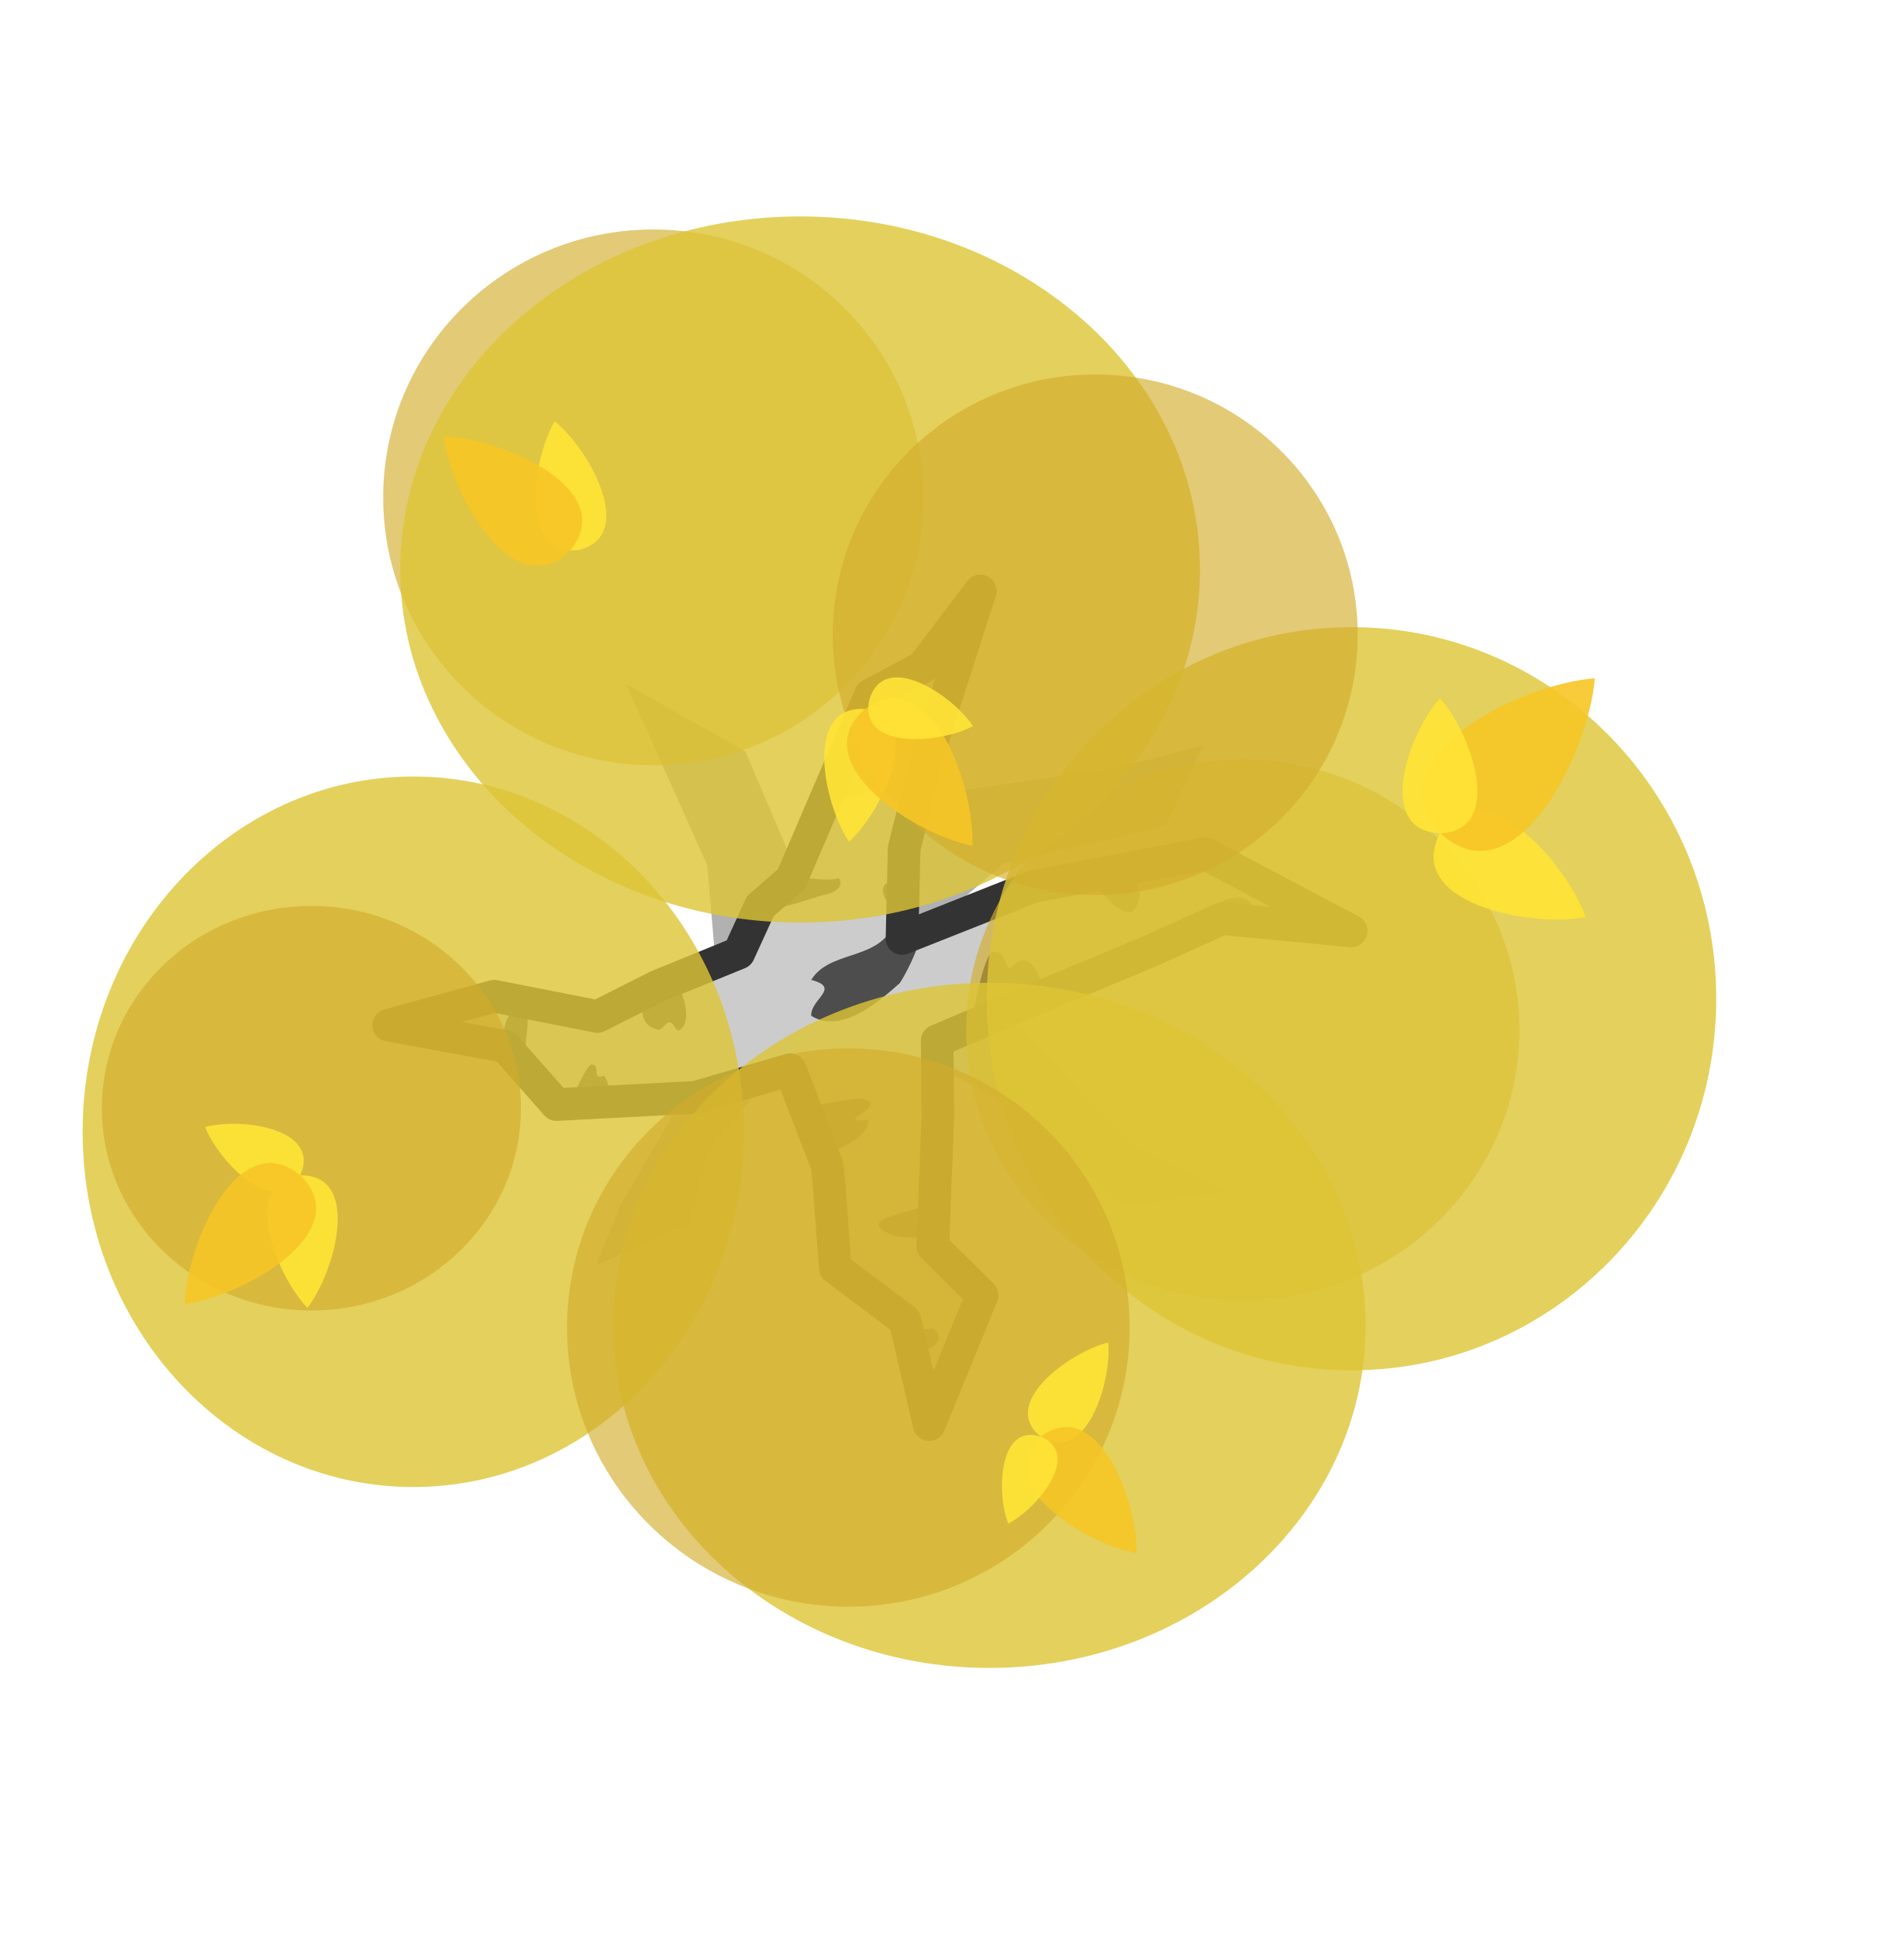
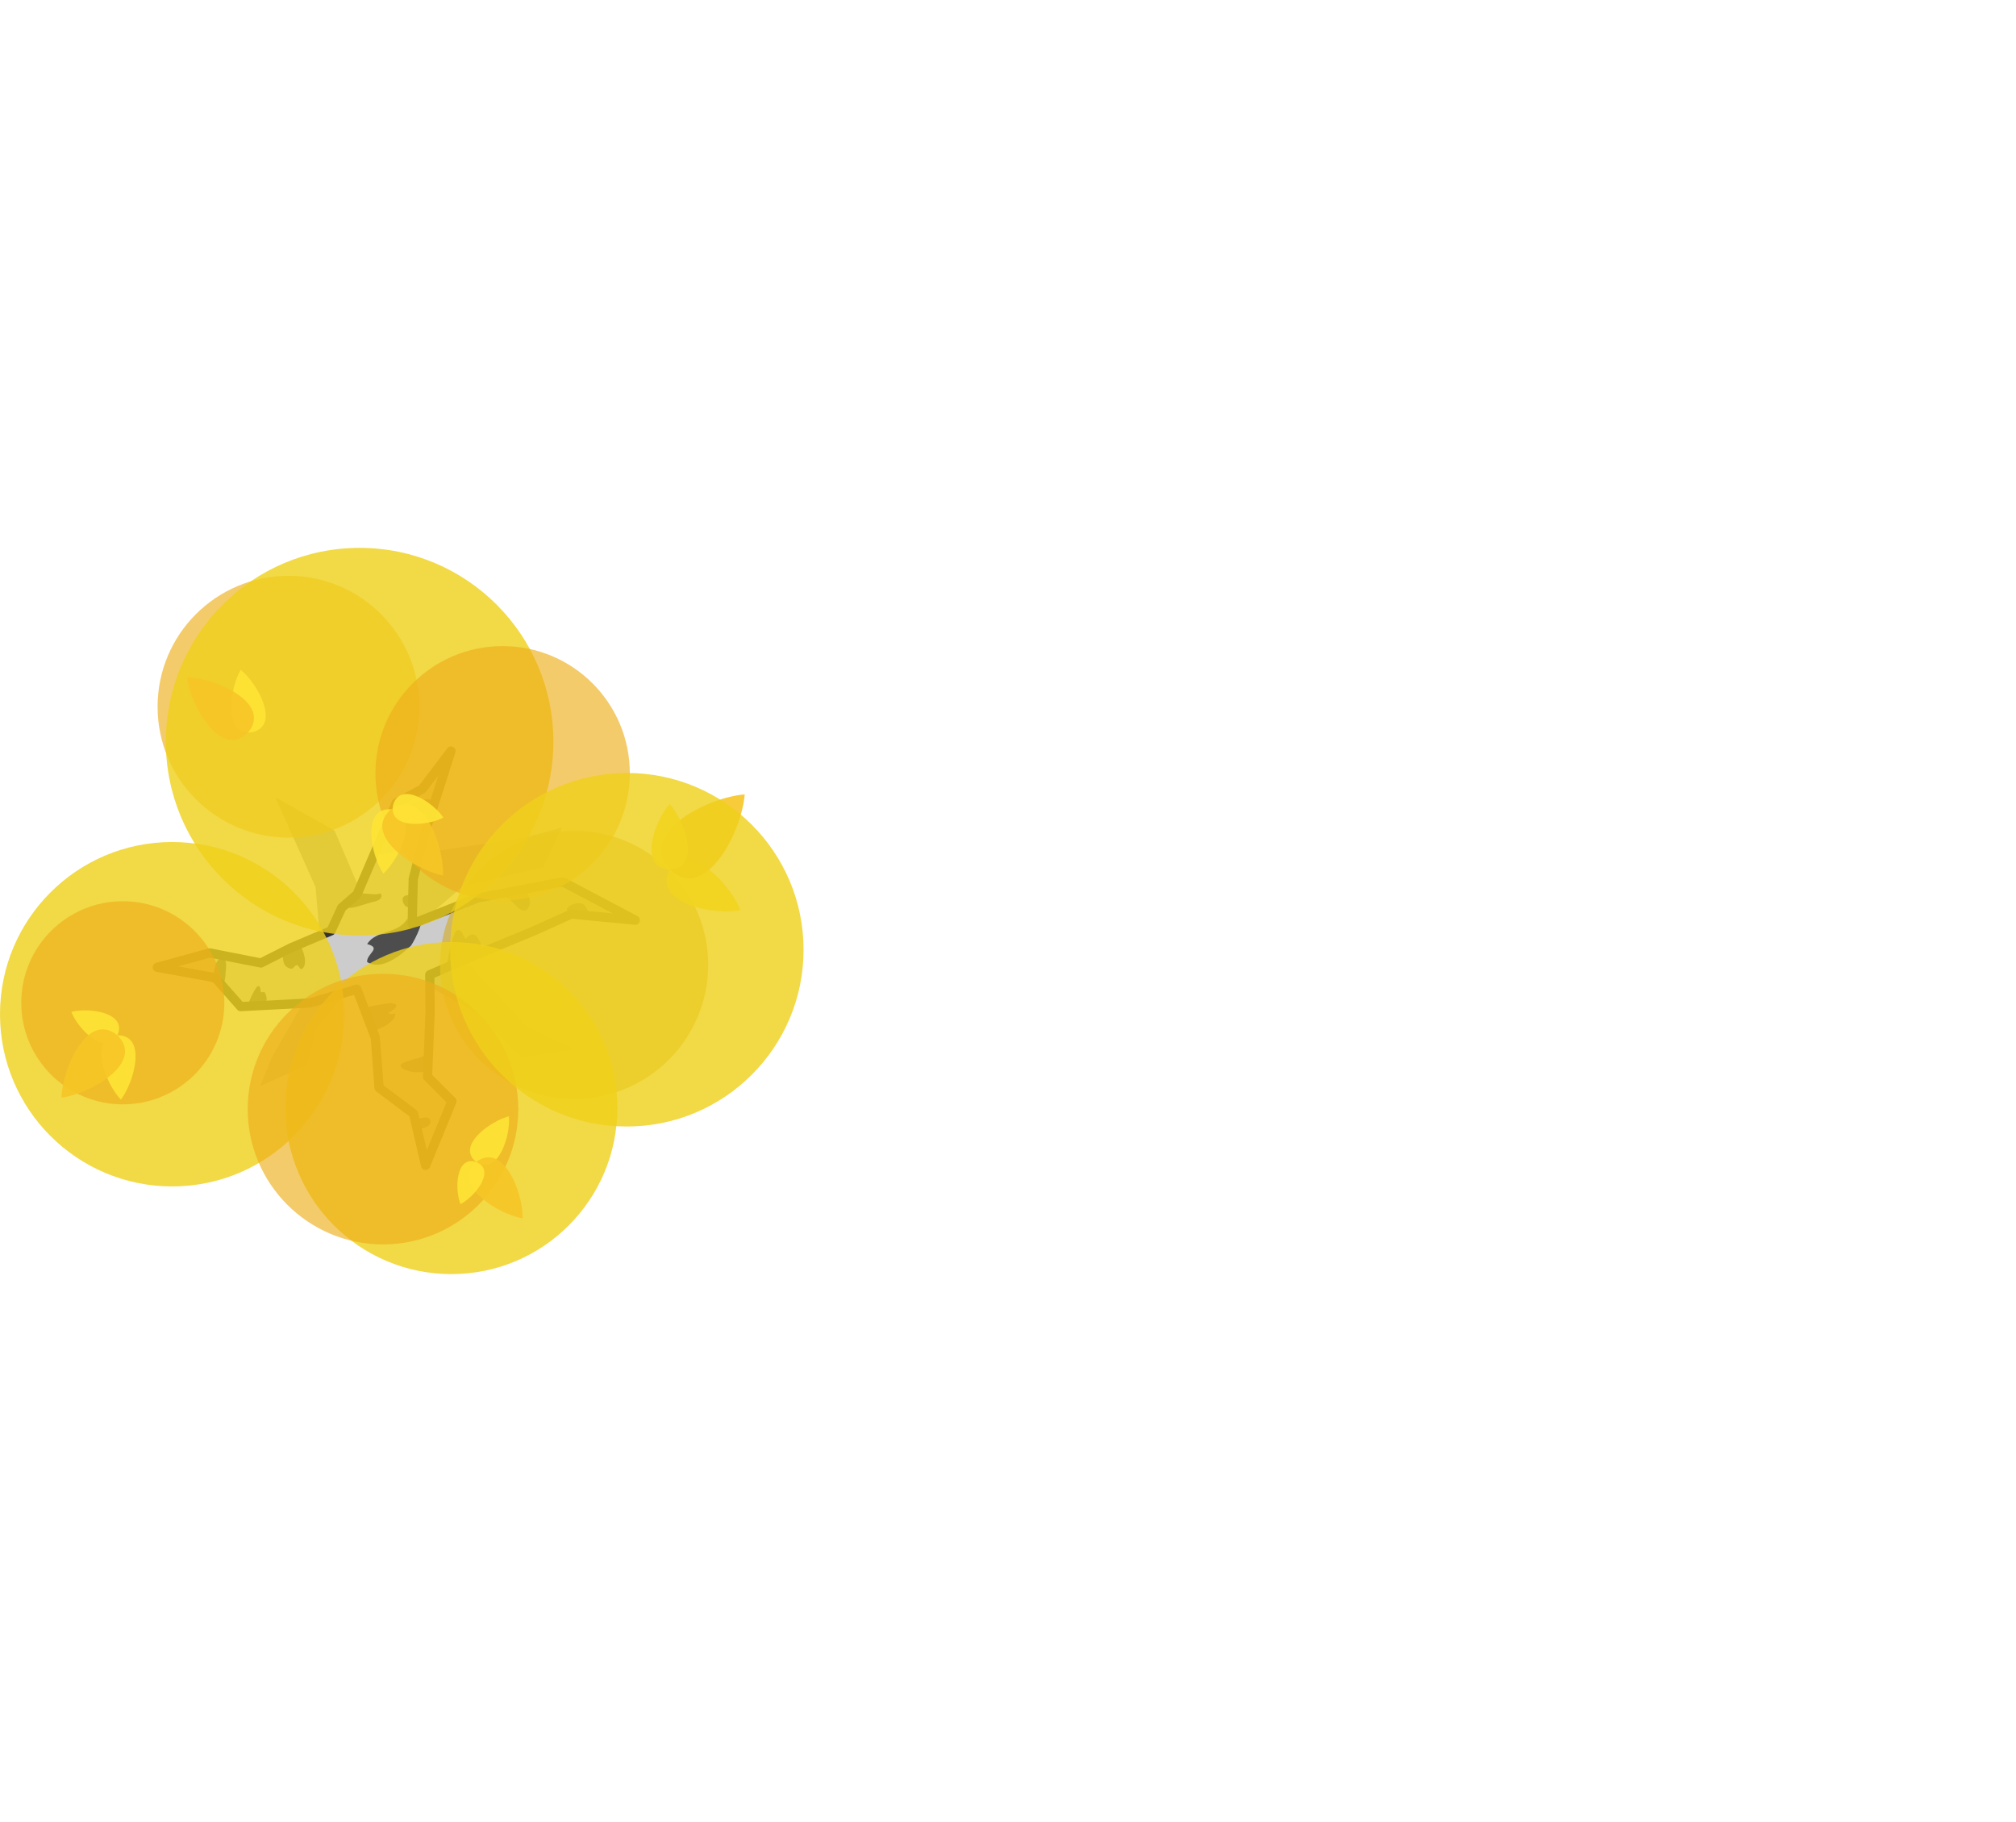
- <svg xmlns="http://www.w3.org/2000/svg" version="1.1" id="svg706" x="0px" y="0px" viewBox="0 0 525 534.6" style="enable-background:new 0 0 525 534.6;" xml:space="preserve">
-   <style type="text/css">
+ <svg xmlns="http://www.w3.org/2000/svg" version="1.1" id="svg706" x="0px" y="0px" viewBox="0 0 457.4 413.3" xml:space="preserve" width="457.4" height="413.3">
+   <defs id="defs51" />
+   <style type="text/css" id="style2">
	.st0{opacity:0.9;fill:#A9A9A9;enable-background:new    ;}
	.st1{fill:#CCCCCC;}
	.st2{fill:#4D4D4D;}
	.st3{fill:none;stroke:#333333;stroke-width:9;stroke-linejoin:round;stroke-miterlimit:60.472;}
- 	.st4{opacity:0.8;fill:#D2AD2C;fill-opacity:0.804;enable-background:new    ;}
- 	.st5{opacity:0.95;fill:#DEC535;fill-opacity:0.846;enable-background:new    ;}
- 	.st6{fill:#FFE436;fill-opacity:0.898;}
- 	.st7{fill:#F6C626;fill-opacity:0.903;}
+ 	.st4{opacity:0.8;fill:#EDAE1A;fill-opacity:0.804;enable-background:new    ;}
+ 	.st5{opacity:0.8;fill:#D2AD2C;fill-opacity:0.804;enable-background:new    ;}
+ 	.st6{opacity:0.95;fill:#F0D01A;fill-opacity:0.846;enable-background:new    ;}
+ 	.st7{fill:#FFE436;fill-opacity:0.898;}
+ 	.st8{fill:#F6C626;fill-opacity:0.903;}
</style>
-   <path id="path2" class="st0" d="M171.1,332.6l32.1-55.6l-5.6-8.8l-2.5-29.5  l-22.4-50l32.9,18.6l14.6,34.2l9.1,13.7l31.7-36.5l48-7.1l22.9-6l-10.4,22.2l-44.6,10.4l-35.3,30.3l39.8,14.6l30.8,32.9l26.3,12.7  l-29,4.3l-25-24.6l-24.4-13.5l-44.8-1.5l-19.9,23.8l-5.2,20.3l-25.8,11.6L171.1,332.6z" />
-   <path id="path4" class="st1" d="M203.8,262.9l5.9-12.9l8.6-7.5l21.8-50.8l14.4-7.7l15.9-21l-14.6,45.6l-6.4,25.4l-0.6,24.9  l36.1-14.3l47.5-9.1l40.3,21.3l-35.6-3.4l-19.9,9l-28.6,11.9l-30.1,12.8l0.2,20.8l-1.4,35.9l13.6,13.5l-14.6,35.7l-6.7-28.8  l-19.2-14.4l-2.1-27.9l-10.3-26.8l-26.2,7.6l-38.3,2l-14.1-16l-32.2-5.9l29.1-8l28.5,5.6l16.7-8.4L203.8,262.9z" />
-   <g id="g18" transform="translate(112.9707,-119.0938)">
-     <path id="path18857" class="st1" d="M234.6-71.7" />
-     <path id="path18859" class="st1" d="M234.6-71.7" />
-     <path id="path18861" class="st1" d="M234.6-71.7" />
-     <path id="path18863" class="st1" d="M234.6-71.7" />
-     <path id="path17" class="st2" d="M143.8,485.6c-4.2,0.3-6.5,1.1-3.7,3.9c-7.6,3.4,6.7,3.3,5.8-1.9   C145.9,486.6,144.9,485.6,143.8,485.6z" />
-     <path id="path16" class="st2" d="M144.5,450.3c-3.4,3.5-23.1,4.6-11.5,9.4c3,1.2,14.2,1.6,11.8-2.4   C144.6,455.1,144.5,452.1,144.5,450.3z" />
-     <path id="path15" class="st2" d="M124.2,422.1c-3.9,0.3-15.8,2.3-15.2,3.4c0.4,3.8,6.3,11.2,2,12.5c5.4-0.3,15.8-5,15.6-10.1   C115.5,429.4,134,423.6,124.2,422.1L124.2,422.1z" />
-     <path id="path14" class="st2" d="M50.1,412.7c-2.9,2.5-5.6,11.7-7,12.6c6.5,0.4,15.2-1.8,10.6-9.5   C49.9,417.3,53.1,412.9,50.1,412.7z" />
-     <path id="path13" class="st2" d="M30.2,397.1c-4.9,1.2-3.9,9.1-6.1,13.3c4.4,1.2,7.3,4.5,8-3.7C32.1,404.1,34,397.9,30.2,397.1z" />
-     <path id="path11" class="st2" d="M73.2,389.9c0.5,3.6-13.5,2.4-9.2,5.8c0.1,5.5,1.7,6.7,4.5,7.4c1.2,0.3,2-2.1,3.3-2   c1.1,0.1,1.6,2.7,2.6,2.2C78.4,401.1,75.1,391.3,73.2,389.9L73.2,389.9z" />
-     <path id="path10" class="st2" d="M160.4,381.8c-2.9,3.9-4.8,17.3-5.3,18.6c6.8,0.8,15.5-4.6,19.2-5.4c2.3,2-1.7-17.8-8.7-8.6   C163.8,384.8,164.3,380.9,160.4,381.8z" />
-     <path id="path9" class="st2" d="M133.1,375.2c-4.8,8.8-17.4,6.2-22.3,14.2c8.4,2.2-0.3,5.3,0,9.9c8,5.1,18.4-3.6,24.4-9   c2.4-3.5,9.7-18.4,2-12.3C134.1,378.6,133.6,377.6,133.1,375.2L133.1,375.2z" />
-     <path id="path8" class="st2" d="M228,366.8c-4.2-0.1-10.5,5.1-2.1,4.7c4.4,1.4,11,5.3,6.5-2.6C231.5,367.2,229.7,366.6,228,366.8z" />
-     <path id="path7" class="st2" d="M198.2,359c1.2,5.6-19.8,0.1-8.1,5.5c3.5,3.5,9.4,11.2,11.3,1.8C201.2,364,200.1,360.2,198.2,359   L198.2,359z" />
-     <path id="path6" class="st2" d="M134.4,362.1c-8.4,0-0.3,10.4-0.5,5.4C134,365.8,135,363.6,134.4,362.1z" />
-     <path id="path5" class="st2" d="M118.4,361.3c-6.1,2-16.4-3.9-16.9,5c-6.4,6.9,10.3,0,13.1-0.4C116.7,365.5,120.1,364,118.4,361.3   L118.4,361.3z" />
-     <path id="path3" class="st2" d="M123.7,330.8c-7.6-1.2-12.5,11.8-1.8,7.9C128.8,338.5,134.6,331.2,123.7,330.8z" />
-     <path id="path18369" class="st2" d="M146.6,309.2c-5.6-1-12.3,1.8-11,5.1c-6.2,4.1,10.9,5.6,10-1   C145.4,312.6,148.9,308.6,146.6,309.2z" />
+   <path d="m 61.787,239.607 13.102,-22.704 -2.263,-3.592 -1.025,-12.057 -9.142,-20.413 13.459,7.6 5.971,13.985 3.719,5.582 12.941,-14.928 19.591,-2.889 9.35,-2.457 -4.247,9.051 -18.197,4.247 -14.421,12.356 16.271,5.987 12.567,13.458 10.751,5.197 -11.834,1.755 -10.221,-10.026 -9.992,-5.52 -18.28,-0.619 -8.135,9.722 -2.147,8.303 -10.555,4.713 z" fill="#5b3e24" id="path2-6" style="opacity:0.9;fill:#a9a9a9;fill-opacity:1;stroke-width:0.399" />
+   <g id="g7546" transform="matrix(0.398591,0,0,0.398591,210.5505,104.6239)">
+     <path d="m -339.831,267.284 6.095,-13.185 8.757,-7.619 22.299,-52.021 14.785,-7.877 16.374,-21.66 -14.919,46.775 -6.566,26.063 -0.615,25.55 37.015,-14.66 48.713,-9.28 41.285,21.826 -36.454,-3.489 -20.356,9.212 -29.312,12.139 -30.867,13.159 0.204,21.303 -1.481,36.831 13.904,13.853 -14.999,36.557 -6.896,-29.469 -19.611,-14.737 -2.148,-28.597 -10.497,-27.483 -26.838,7.852 -39.262,2.057 -14.498,-16.408 -32.957,-5.967 29.782,-8.172 29.192,5.716 17.101,-8.658 z" fill="#6d4a2c" stroke="#1b1917" stroke-width="8.958" stroke-miterlimit="16" stroke-linejoin="round" id="path4-6" style="fill:#cccccc;fill-opacity:1;stroke:none;stroke-width:6.028;stroke-miterlimit:16;stroke-dasharray:none;stroke-opacity:1" />
+     <path style="fill:#4d4d4d;fill-opacity:1;stroke-width:0.014" d="m -285.495,373.469 c -4.359,0.273 -6.68,1.107 -3.732,3.953 -7.776,3.469 6.886,3.419 5.953,-1.91 -0.092,-1.121 -1.093,-2.039 -2.22,-2.042 z" id="path17-2" />
+     <path style="fill:#4d4d4d;fill-opacity:1;stroke-width:0.014" d="m -284.746,337.193 c -3.511,3.535 -23.72,4.732 -11.776,9.663 3.067,1.284 14.6,1.585 12.106,-2.419 -0.271,-2.336 -0.347,-5.311 -0.33,-7.244 z" id="path16-0" />
+     <path style="fill:#4d4d4d;fill-opacity:1;stroke-width:0.014" d="m -305.602,308.371 c -3.967,0.322 -16.203,2.331 -15.622,3.511 0.429,3.885 6.493,11.499 2.079,12.769 5.587,-0.269 16.136,-5.106 15.912,-10.314 -11.314,1.518 7.709,-4.51 -2.369,-5.966 z" id="path15-0" />
+     <path style="fill:#4d4d4d;fill-opacity:1;stroke-width:0.014" d="m -381.47,298.702 c -3.048,2.601 -5.747,11.993 -7.154,12.937 6.695,0.426 15.578,-1.821 10.834,-9.709 -3.892,1.489 -0.71,-3.03 -3.68,-3.229 z" id="path14-2" />
+     <path style="fill:#4d4d4d;fill-opacity:1;stroke-width:0.014" d="m -401.858,282.693 c -5.031,1.178 -3.935,9.287 -6.248,13.641 4.523,1.243 7.455,4.608 8.221,-3.73 -0.122,-2.706 1.818,-9.087 -1.973,-9.911 z" id="path13-3" />
+     <path style="fill:#4d4d4d;fill-opacity:1;stroke-width:0.014" d="m -357.825,275.36 c 0.558,3.686 -13.848,2.434 -9.413,5.873 0.044,5.645 1.751,6.887 4.631,7.596 1.287,0.317 2.087,-2.148 3.408,-2.046 1.155,0.089 1.644,2.764 2.669,2.224 4.042,-2.131 0.696,-12.229 -1.295,-13.647 z" id="path11-7" />
+     <path style="fill:#4d4d4d;fill-opacity:1;stroke-width:0.014" d="m -268.422,267.017 c -2.993,3.947 -4.937,17.732 -5.423,19.112 6.941,0.867 15.859,-4.656 19.658,-5.46 2.35,2.022 -1.735,-18.255 -8.941,-8.793 -1.85,-1.753 -1.372,-5.712 -5.294,-4.859 z" id="path10-9" />
+     <path style="fill:#4d4d4d;fill-opacity:1;stroke-width:0.014" d="m -296.4,260.254 c -4.891,9.038 -17.851,6.347 -22.845,14.548 8.567,2.265 -0.35,5.398 -0.03,10.194 8.169,5.202 18.9,-3.669 24.967,-9.261 2.446,-3.525 9.975,-18.789 2.077,-12.582 -3.183,0.576 -3.676,-0.39 -4.169,-2.899 z" id="path9-4" />
+     <path style="fill:#4d4d4d;fill-opacity:1;stroke-width:0.014" d="m -199.251,251.586 c -4.324,-0.109 -10.695,5.252 -2.135,4.804 4.48,1.379 11.264,5.429 6.677,-2.684 -0.94,-1.609 -2.75,-2.289 -4.542,-2.119 z" id="path8-7" />
+     <path style="fill:#4d4d4d;fill-opacity:1;stroke-width:0.014" d="m -229.798,243.721 c 1.217,5.695 -20.305,0.101 -8.31,5.605 3.65,3.596 9.657,11.544 11.603,1.873 -0.133,-2.395 -1.308,-6.336 -3.293,-7.478 z" id="path7-9" />
+     <path style="fill:#4d4d4d;fill-opacity:1;stroke-width:0.014" d="m -295.189,246.89 c -8.656,-0.008 -0.248,10.652 -0.438,5.484 0.032,-1.728 1.107,-3.952 0.438,-5.484 z" id="path6-7" />
+     <path style="fill:#4d4d4d;fill-opacity:1;stroke-width:0.014" d="m -311.596,245.981 c -6.247,2.07 -16.839,-3.972 -17.355,5.114 -6.584,7.064 10.503,-0.001 13.426,-0.385 2.244,-0.374 5.747,-1.886 3.929,-4.729 z" id="path5-1" />
+     <path style="fill:#4d4d4d;fill-opacity:1;stroke-width:0.014" d="m -306.09,214.773 c -7.776,-1.251 -12.861,12.105 -1.842,8.115 7.108,-0.195 13.071,-7.68 1.842,-8.115 z" id="path3-1" />
+     <path style="fill:#4d4d4d;fill-opacity:1;stroke-width:0.014" d="m -282.661,192.613 c -5.718,-0.986 -12.62,1.823 -11.311,5.236 -6.337,4.146 11.186,5.771 10.269,-0.991 -0.153,-0.782 3.491,-4.783 1.042,-4.244 z" id="path18369-4" />
  </g>
-   <path id="path18" class="st3" d="M203.8,262.9l5.9-12.9l8.6-7.5l21.8-50.8l14.4-7.7l15.9-21l-14.6,45.6l-6.4,25.4l-0.6,24.9  l36.1-14.3l47.5-9.1l40.3,21.3l-35.6-3.4l-19.9,9l-28.6,11.9l-30.1,12.8l0.2,20.8l-1.4,35.9l13.6,13.5l-14.6,35.7l-6.7-28.8  l-19.2-14.4l-2.1-27.9l-10.3-26.8l-26.2,7.6l-38.3,2l-14.1-16l-32.2-5.9l29.1-8l28.5,5.6l16.7-8.4L203.8,262.9z" />
-   <ellipse id="path19979-2-4-3" class="st4" cx="180.2" cy="137.2" rx="74.5" ry="73.9" />
-   <ellipse id="path19979-2-4-3-9" class="st4" cx="342.8" cy="284.1" rx="76.3" ry="74.6" />
-   <ellipse id="path19979" class="st5" cx="372.8" cy="275.5" rx="100.6" ry="102.5" />
-   <ellipse id="path19979-5" class="st5" cx="220.7" cy="157.1" rx="110.3" ry="97.4" />
-   <ellipse id="path19979-4" class="st5" cx="114" cy="312.2" rx="91.2" ry="98" />
-   <ellipse id="path19979-2" class="st5" cx="272.9" cy="365.6" rx="103.8" ry="94.5" />
-   <ellipse id="path19979-2-4" class="st4" cx="234" cy="366.2" rx="77.6" ry="77" />
-   <ellipse id="path19979-2-4-1" class="st4" cx="302.1" cy="175.1" rx="72.4" ry="71.8" />
-   <ellipse id="path19979-2-4-9" class="st4" cx="85.9" cy="305.7" rx="57.8" ry="55.8" />
-   <path id="path46" class="st6" d="M437.4,253c-5.4-15.2-28.7-41.3-40.2-23.2C387.3,248.9,421.6,256,437.4,253L437.4,253L437.4,253  L437.4,253z" />
-   <path id="path48" class="st7" d="M439.9,187.1L439.9,187.1c-20.9,1.6-61.7,22-42.7,42.7C417.9,248.8,438.3,208,439.9,187.1  L439.9,187.1L439.9,187.1L439.9,187.1L439.9,187.1z" />
-   <path id="path50" class="st6" d="M397.2,192.6L397.2,192.6c-8.8,9.8-18,36.5,0,37.3C415.2,229.1,406,202.4,397.2,192.6L397.2,192.6  C397.2,192.5,397.2,192.6,397.2,192.6C397.2,192.5,397.2,192.6,397.2,192.6L397.2,192.6z" />
-   <path id="path28" class="st6" d="M305.7,370.3c1,11-6.2,34-18.6,26C275.5,387.2,295,373,305.7,370.3L305.7,370.3L305.7,370.3  L305.7,370.3z" />
-   <path id="path30" class="st7" d="M313.5,428.4L313.5,428.4c-14.2-2.5-40.8-19.2-26.4-32.1C302.6,384.7,313.8,414,313.5,428.4  L313.5,428.4L313.5,428.4L313.5,428.4L313.5,428.4z" />
-   <path id="path32" class="st6" d="M278.1,420.3L278.1,420.3c-3.3-8.4-2.7-27.8,9-24C298.5,401.1,286.2,416.1,278.1,420.3L278.1,420.3  L278.1,420.3z" />
-   <path id="path24" class="st6" d="M153,116.2c-6.3,10.8-9.9,37.8,6.6,35.5C175.8,147.9,162.7,124,153,116.2L153,116.2L153,116.2  L153,116.2z" />
-   <path id="path26" class="st7" d="M122.4,120.4L122.4,120.4c2,16.2,19.5,47,34.8,31.5C171.1,135.1,138.6,120.8,122.4,120.4  L122.4,120.4L122.4,120.4L122.4,120.4L122.4,120.4z" />
-   <path id="path40" class="st6" d="M84.8,360.8c-8.8-9.2-18.8-34.9-2-36.6C99.8,324,92.5,350.7,84.8,360.8L84.8,360.8L84.8,360.8  L84.8,360.8z" />
-   <path id="path42" class="st6" d="M56.6,310.9L56.6,310.9c10-2.7,32.1,0.4,26.2,13.3C75.9,336.5,60.4,320.6,56.6,310.9L56.6,310.9  L56.6,310.9z" />
-   <path id="path44" class="st7" d="M51,359.7L51,359.7c0.4-16.5,14.8-49.5,31.8-35.5C98.7,339.7,67.4,357.5,51,359.7L51,359.7  L51,359.7L51,359.7L51,359.7z" />
-   <path id="path34" class="st6" d="M234.2,232.2L234.2,232.2c9.4-8.6,21.2-33.8,4.4-36.6C221.6,194.4,227.1,221.6,234.2,232.2  L234.2,232.2L234.2,232.2z" />
-   <path id="path36" class="st7" d="M268.2,233.3L268.2,233.3c0.7-16.6-11.5-50.7-29.6-37.7C221.7,210.2,251.9,230.1,268.2,233.3  L268.2,233.3L268.2,233.3L268.2,233.3L268.2,233.3z" />
-   <path id="path38" class="st6" d="M268.4,200.3L268.4,200.3c-5.8-8.7-24.5-21-28.6-7.3C236.8,207,259.1,205.2,268.4,200.3  L268.4,200.3L268.4,200.3z" />
+   <path d="m 75.097,211.161 2.429,-5.255 3.49,-3.037 8.888,-20.735 5.893,-3.14 6.526,-8.633 -5.947,18.644 -2.617,10.388 -0.245,10.184 14.754,-5.843 19.416,-3.699 16.456,8.7 -14.53,-1.391 -8.114,3.672 -11.684,4.839 -12.303,5.245 0.081,8.491 -0.59,14.68 5.542,5.522 -5.978,14.571 -2.749,-11.746 -7.817,-5.874 -0.856,-11.398 -4.184,-10.955 -10.697,3.13 -15.65,0.82 -5.779,-6.54 -13.136,-2.378 11.871,-3.257 11.636,2.279 6.816,-3.451 z" fill="#6d4a2c" stroke="#1b1917" stroke-width="8.958" stroke-miterlimit="16" stroke-linejoin="round" id="path18-4" style="fill:none;fill-opacity:1;stroke:#333333;stroke-width:2.093;stroke-miterlimit:16;stroke-dasharray:none;stroke-opacity:1" />
+   <circle id="path19979-2-4-3" class="st4" cx="65.449" cy="160.314" r="29.695" style="stroke-width:0.399" />
+   <circle id="path19979-2-4-3-9" class="st5" cx="130.26" cy="218.867" r="30.412" style="stroke-width:0.399" />
+   <circle id="path19979-5" class="st6" cx="81.592" cy="168.246" r="43.965" style="stroke-width:0.399" />
+   <circle id="path19979-4" class="st6" cx="39.062" cy="230.067" r="39.062" style="stroke-width:0.399" />
+   <circle id="path19979-2" class="st6" cx="102.398" cy="251.352" r="37.667" style="stroke-width:0.399" />
+   <circle id="path19979-2-4" class="st4" cx="86.893" cy="251.591" r="30.692" style="stroke-width:0.399" />
+   <circle id="path19979-2-4-1" class="st4" cx="114.037" cy="175.42" r="28.858" style="stroke-width:0.399" />
+   <circle id="path19979-2-4-9" class="st4" cy="227.476" cx="27.862" r="23.039" style="stroke-width:0.399" />
+   <path id="path46" class="st7" d="m 167.966,206.471 c -1.913,-5.381 -11.679,-16.063 -16.023,-9.247 -3.946,7.613 9.726,10.443 16.023,9.247 z" style="stroke-width:0.399" />
+   <path id="path48" class="st8" d="m 168.963,180.203 v 0 c -8.331,0.638 -24.593,8.769 -17.02,17.02 8.251,7.573 16.382,-8.689 17.02,-17.02 z" style="stroke-width:0.399" />
+   <path id="path50" class="st7" d="m 151.943,182.396 v 0 c -3.508,3.906 -7.175,14.549 0,14.867 7.175,-0.319 3.508,-10.961 0,-14.867 v 0 c 0,-0.04 0,0 0,0 0,-0.04 0,0 0,0 z" style="stroke-width:0.399" />
+   <path id="path28" class="st7" d="m 115.472,253.225 c 0.399,4.385 -2.471,13.552 -7.414,10.363 -4.624,-3.627 3.149,-9.287 7.414,-10.363 z" style="stroke-width:0.399" />
+   <path id="path30" class="st8" d="m 118.581,276.383 v 0 c -5.66,-0.996 -16.263,-7.653 -10.523,-12.795 6.178,-4.624 10.642,7.055 10.523,12.795 z" style="stroke-width:0.399" />
+   <path id="path32" class="st7" d="m 104.471,273.155 v 0 c -1.315,-3.348 -1.076,-11.081 3.587,-9.566 4.544,1.913 -0.359,7.892 -3.587,9.566 z" style="stroke-width:0.399" />
+   <path id="path24" class="st7" d="m 54.607,151.943 c -2.511,4.305 -3.946,15.067 2.631,14.15 6.457,-1.515 1.236,-11.041 -2.631,-14.15 z" style="stroke-width:0.399" />
+   <path id="path26" class="st8" d="m 42.41,153.617 v 0 c 0.797,6.457 7.773,18.734 13.871,12.556 5.54,-6.696 -7.414,-12.396 -13.871,-12.556 z" style="stroke-width:0.399" />
+   <path id="path40" class="st7" d="m 27.423,249.439 c -3.508,-3.667 -7.494,-13.911 -0.797,-14.588 6.776,-0.08 3.866,10.563 0.797,14.588 z" style="stroke-width:0.399" />
+   <path id="path42" class="st7" d="m 16.183,229.549 v 0 c 3.986,-1.076 12.795,0.159 10.443,5.301 -2.75,4.903 -8.928,-1.435 -10.443,-5.301 z" style="stroke-width:0.399" />
+   <path id="path44" class="st8" d="m 13.951,249 v 0 c 0.159,-6.577 5.899,-19.73 12.675,-14.15 6.338,6.178 -6.138,13.273 -12.675,14.15 z" style="stroke-width:0.399" />
+   <path id="path34" class="st7" d="m 86.973,198.18 v 0 c 3.747,-3.428 8.45,-13.472 1.754,-14.588 -6.776,-0.478 -4.584,10.363 -1.754,14.588 z" style="stroke-width:0.399" />
+   <path id="path36" class="st8" d="m 100.525,198.618 v 0 c 0.279,-6.617 -4.584,-20.209 -11.798,-15.027 -6.736,5.819 5.301,13.751 11.798,15.027 z" style="stroke-width:0.399" />
+   <path id="path38" class="st7" d="m 100.604,185.465 v 0 c -2.312,-3.468 -9.765,-8.37 -11.4,-2.91 -1.196,5.58 7.693,4.863 11.4,2.91 z" style="stroke-width:0.399" />
+   <circle id="path19979" class="st6" cx="142.217" cy="215.439" r="40.098" style="stroke-width:0.399" />
+   <path style="fill:#4d4d4d;fill-opacity:1;stroke-width:0.033" d="" id="path18857-6" />
+   <path style="fill:#4d4d4d;fill-opacity:1;stroke-width:0.033" d="" id="path18859-2" />
+   <path style="fill:#4d4d4d;fill-opacity:1;stroke-width:0.033" d="" id="path18861-7" />
+   <path style="fill:#4d4d4d;fill-opacity:1;stroke-width:0.033" d="" id="path18863-5" />
</svg>
